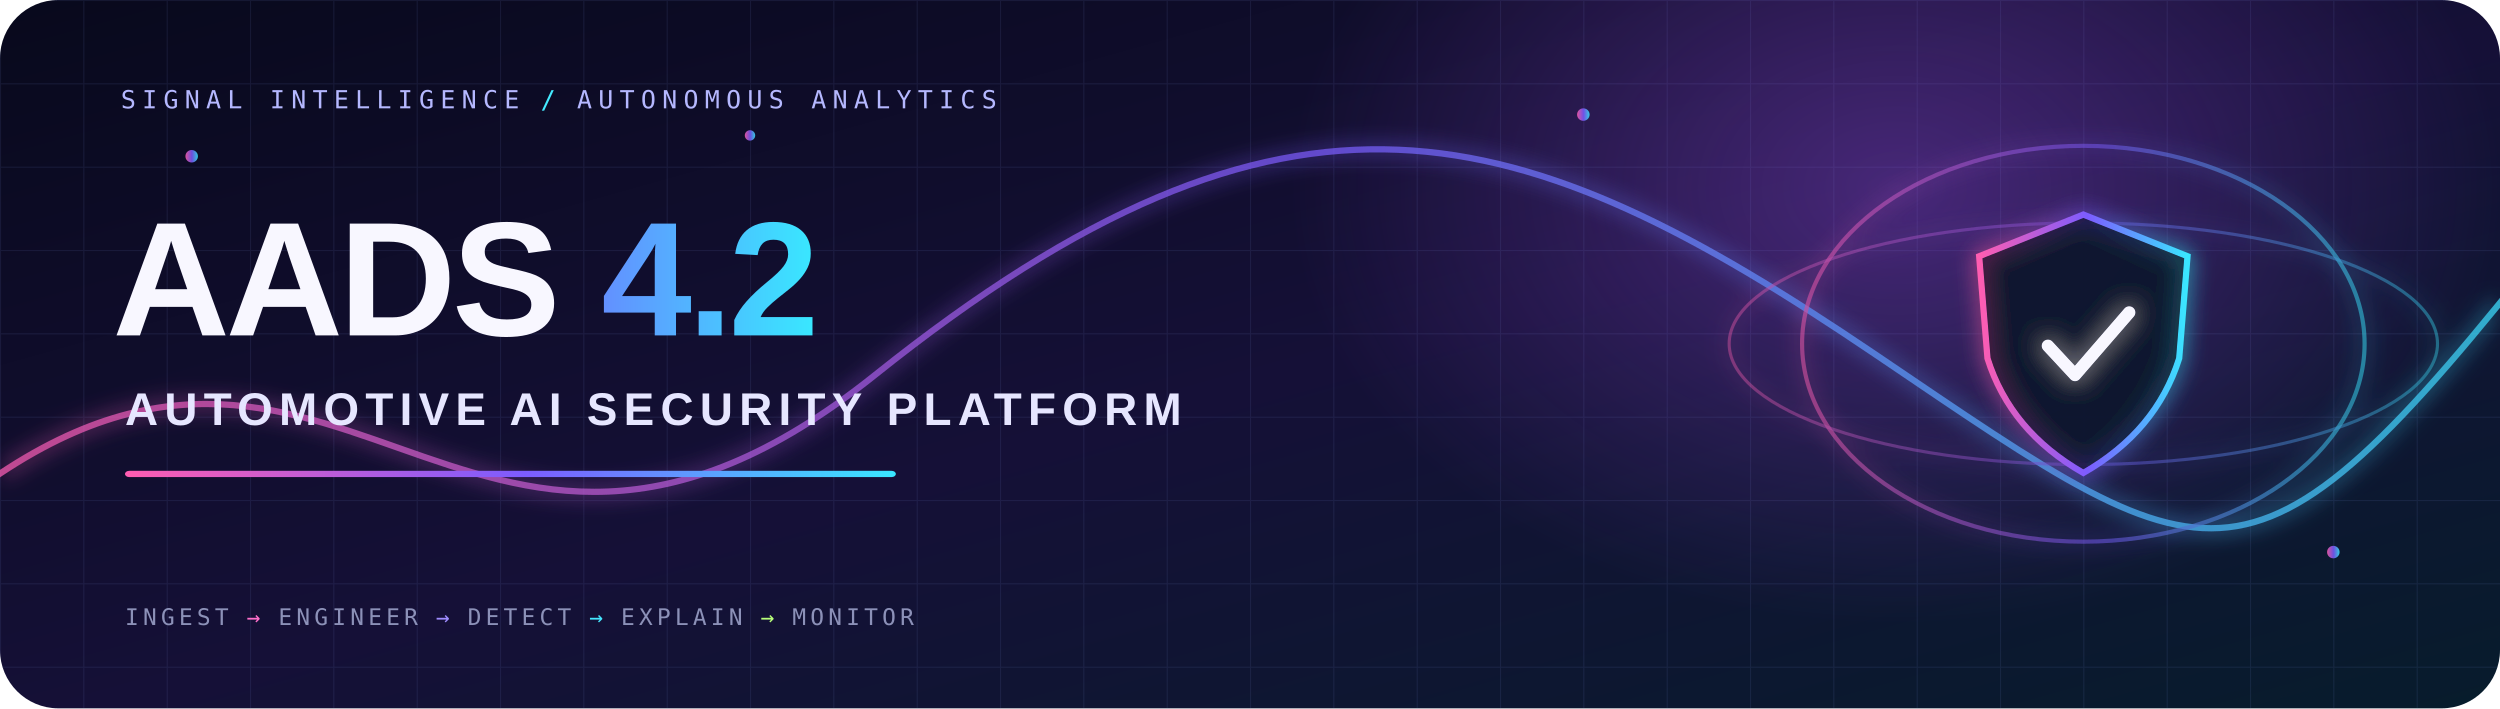
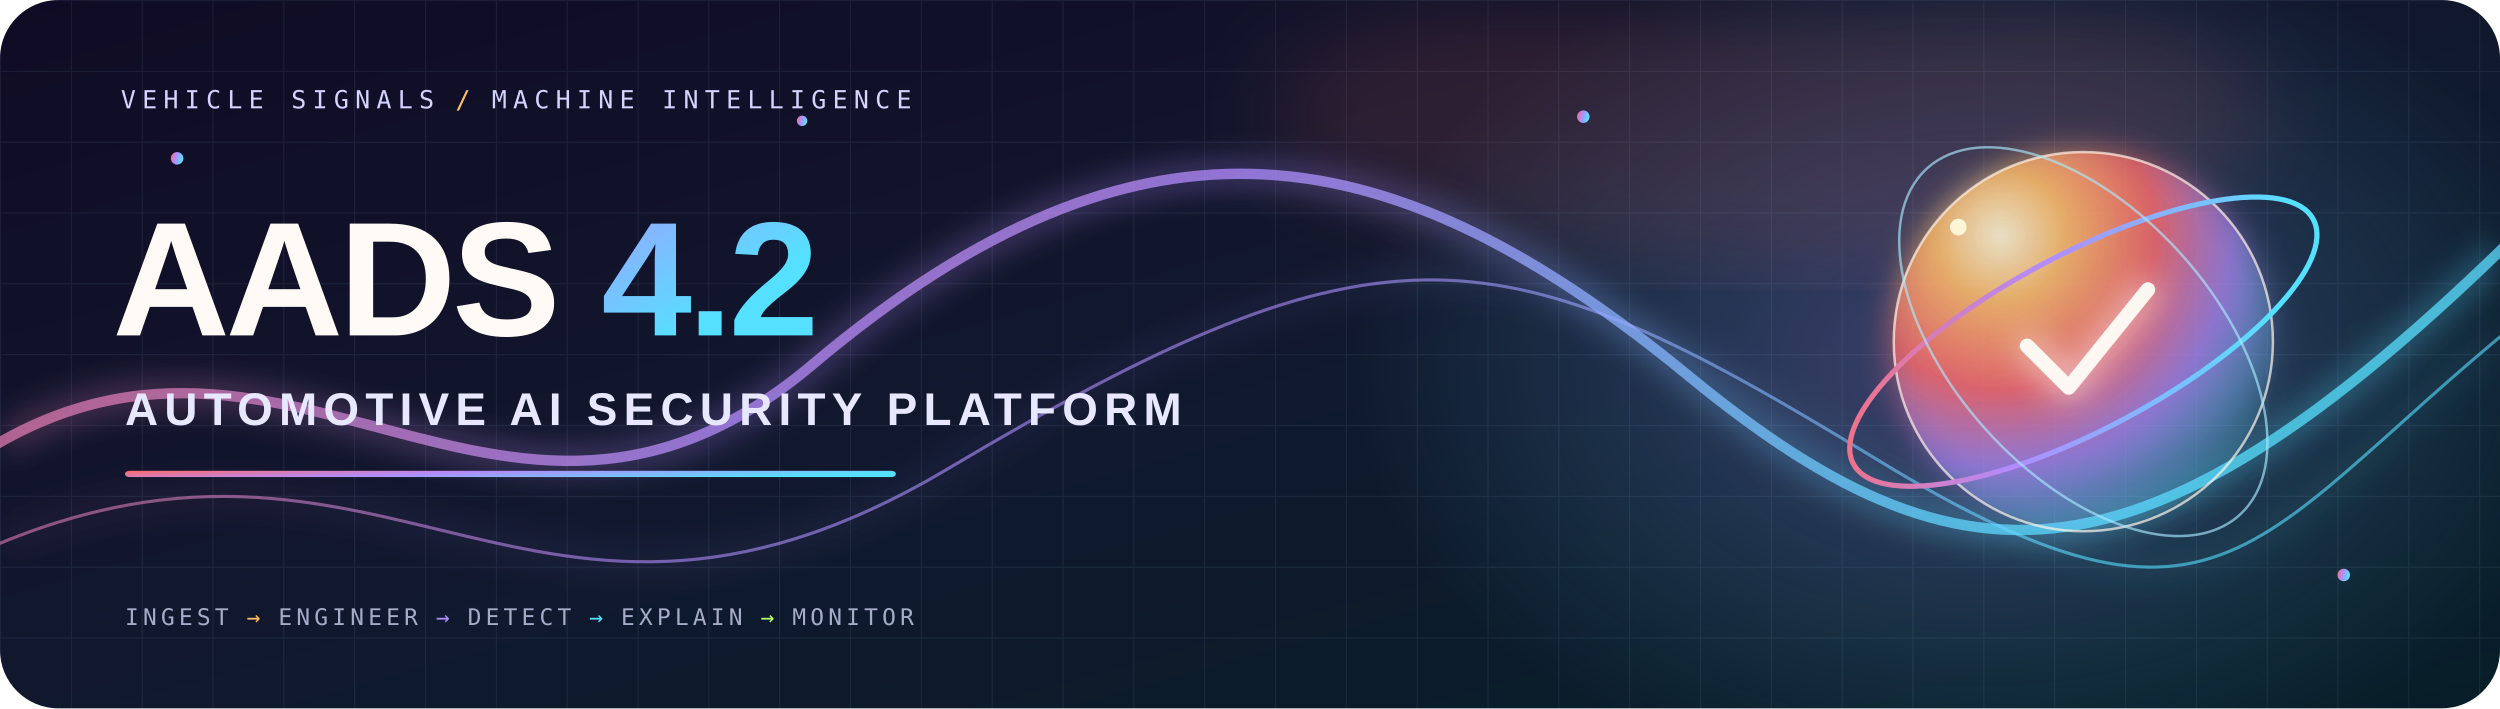
<svg xmlns="http://www.w3.org/2000/svg" width="1200" height="340" viewBox="0 0 1200 340" role="img" aria-labelledby="title desc">
  <defs>
-     <linearGradient id="space" x1="0" y1="0" x2="1" y2="1">
-       <stop stop-color="#08091c" />
-       <stop offset=".52" stop-color="#151037" />
-       <stop offset="1" stop-color="#071c2c" />
+     <linearGradient id="base" x1="0" y1="0" x2="1" y2="1">
+       <stop stop-color="#100b24" />
+       <stop offset=".48" stop-color="#11182e" />
+       <stop offset="1" stop-color="#071e28" />
    </linearGradient>
-     <linearGradient id="prism" x1="0" y1="0" x2="1" y2="0">
-       <stop stop-color="#ff5db1">
-         <animate attributeName="stop-color" values="#ff5db1;#a78bfa;#39e7ff;#b6ff75;#ff5db1" dur="10s" repeatCount="indefinite" />
+     <linearGradient id="spectrum" x1="0" y1="0" x2="1" y2=".25">
+       <stop stop-color="#ff6b6b">
+         <animate attributeName="stop-color" values="#ff6b6b;#ffbd69;#b8ff6a;#56e0ff;#b18cff;#ff6b6b" dur="12s" repeatCount="indefinite" />
      </stop>
-       <stop offset=".52" stop-color="#7c5cff">
-         <animate attributeName="stop-color" values="#7c5cff;#39e7ff;#b6ff75;#ff9e6d;#7c5cff" dur="10s" repeatCount="indefinite" />
+       <stop offset=".48" stop-color="#b18cff">
+         <animate attributeName="stop-color" values="#b18cff;#56e0ff;#ff6b6b;#ffbd69;#b8ff6a;#b18cff" dur="12s" repeatCount="indefinite" />
      </stop>
-       <stop offset="1" stop-color="#39e7ff">
-         <animate attributeName="stop-color" values="#39e7ff;#b6ff75;#ff5db1;#7c5cff;#39e7ff" dur="10s" repeatCount="indefinite" />
+       <stop offset="1" stop-color="#56e0ff">
+         <animate attributeName="stop-color" values="#56e0ff;#b8ff6a;#b18cff;#ff6b6b;#ffbd69;#56e0ff" dur="12s" repeatCount="indefinite" />
      </stop>
    </linearGradient>
-     <radialGradient id="haze">
-       <stop stop-color="#a855f7" stop-opacity=".34" />
-       <stop offset="1" stop-color="#a855f7" stop-opacity="0" />
+     <radialGradient id="orb" cx=".28" cy=".22" r=".85">
+       <stop stop-color="#fff6d5" stop-opacity=".95" />
+       <stop offset=".2" stop-color="#ffbd69" stop-opacity=".88" />
+       <stop offset=".48" stop-color="#ff6b6b" stop-opacity=".72" />
+       <stop offset=".72" stop-color="#b18cff" stop-opacity=".58" />
+       <stop offset="1" stop-color="#56e0ff" stop-opacity=".1" />
    </radialGradient>
-     <filter id="glow" x="-40%" y="-40%" width="180%" height="180%">
-       <feGaussianBlur stdDeviation="5" result="b" />
+     <radialGradient id="mist">
+       <stop stop-color="#b18cff" stop-opacity=".32" />
+       <stop offset="1" stop-color="#56e0ff" stop-opacity="0" />
+     </radialGradient>
+     <pattern id="mesh" width="34" height="34" patternUnits="userSpaceOnUse">
+       <path d="M34 0H0V34" fill="none" stroke="#b4d6ff" stroke-opacity=".08" />
+     </pattern>
+     <filter id="softGlow" x="-60%" y="-60%" width="220%" height="220%">
+       <feGaussianBlur stdDeviation="8" result="blur" />
      <feMerge>
-         <feMergeNode in="b" />
+         <feMergeNode in="blur" />
        <feMergeNode in="SourceGraphic" />
      </feMerge>
    </filter>
-     <pattern id="grid" width="40" height="40" patternUnits="userSpaceOnUse">
-       <path d="M40 0H0V40" fill="none" stroke="#9aa8ff" stroke-opacity=".09" stroke-width="1" />
-     </pattern>
+     <filter id="blur">
+       <feGaussianBlur stdDeviation="20" />
+     </filter>
  </defs>
-   <rect width="1200" height="340" rx="28" fill="url(#space)" />
-   <rect width="1200" height="340" rx="28" fill="url(#grid)" />
-   <ellipse cx="910" cy="90" rx="290" ry="210" fill="url(#haze)" />
-   <g fill="none" stroke="url(#prism)" opacity=".75" filter="url(#glow)">
-     <path d="M-30 250 C160 90 220 340 420 180 S730 55 900 170 S1080 300 1240 95" stroke-width="3">
-       <animate attributeName="d" dur="9s" repeatCount="indefinite" values="M-30 250 C160 90 220 340 420 180 S730 55 900 170 S1080 300 1240 95;M-30 180 C150 330 260 65 440 200 S720 300 900 120 S1080 80 1240 210;M-30 250 C160 90 220 340 420 180 S730 55 900 170 S1080 300 1240 95" />
+   <rect width="1200" height="340" rx="28" fill="url(#base)" />
+   <rect width="1200" height="340" rx="28" fill="url(#mesh)" />
+   <ellipse cx="950" cy="175" rx="300" ry="210" fill="url(#mist)" />
+   <ellipse cx="850" cy="55" rx="240" ry="70" fill="#ff6b6b" opacity=".12" filter="url(#blur)">
+     <animate attributeName="cx" values="850;1000;850" dur="14s" repeatCount="indefinite" />
+   </ellipse>
+   <g fill="none" stroke="url(#spectrum)" stroke-linecap="round" filter="url(#softGlow)">
+     <path d="M-50 250 C120 90 230 310 390 175 S670 65 810 180 S1040 290 1250 70" stroke-width="5" opacity=".75">
+       <animate attributeName="d" dur="11s" repeatCount="indefinite" values="M-50 250 C120 90 230 310 390 175 S670 65 810 180 S1040 290 1250 70;M-50 190 C130 320 240 60 410 205 S660 300 830 115 S1070 90 1250 220;M-50 250 C120 90 230 310 390 175 S670 65 810 180 S1040 290 1250 70" />
    </path>
-     <ellipse cx="1000" cy="165" rx="135" ry="95" stroke-width="2" opacity=".65">
-       <animateTransform attributeName="transform" type="rotate" from="0 1000 165" to="360 1000 165" dur="32s" repeatCount="indefinite" />
+     <path d="M-40 280 C180 160 245 350 455 225 S720 110 900 220 S1080 250 1240 130" stroke-width="1.5" opacity=".6">
+       <animate attributeName="d" dur="8s" repeatCount="indefinite" values="M-40 280 C180 160 245 350 455 225 S720 110 900 220 S1080 250 1240 130;M-40 220 C180 330 280 120 460 245 S720 60 900 190 S1090 330 1240 90;M-40 280 C180 160 245 350 455 225 S720 110 900 220 S1080 250 1240 130" />
+     </path>
+   </g>
+   <g transform="translate(1000 164)">
+     <circle r="91" fill="url(#orb)" opacity=".88" filter="url(#softGlow)">
+       <animate attributeName="r" values="87;94;87" dur="5s" repeatCount="indefinite" />
+     </circle>
+     <circle r="91" fill="none" stroke="#fff4e8" stroke-opacity=".7" stroke-width="1.2" />
+     <ellipse rx="125" ry="42" fill="none" stroke="url(#spectrum)" stroke-width="2.5" transform="rotate(-28)">
+       <animateTransform attributeName="transform" type="rotate" from="-28" to="332" dur="24s" repeatCount="indefinite" />
    </ellipse>
-     <ellipse cx="1000" cy="165" rx="170" ry="58" stroke-width="1.5" opacity=".5">
-       <animateTransform attributeName="transform" type="rotate" from="360 1000 165" to="0 1000 165" dur="26s" repeatCount="indefinite" />
+     <ellipse rx="112" ry="63" fill="none" stroke="#a9eaff" stroke-opacity=".65" stroke-width="1.2" transform="rotate(48)">
+       <animateTransform attributeName="transform" type="rotate" from="48" to="-312" dur="30s" repeatCount="indefinite" />
    </ellipse>
-   </g>
-   <g fill="url(#prism)" opacity=".85">
-     <circle cx="92" cy="75" r="3">
-       <animate attributeName="opacity" values=".2;1;.2" dur="2.2s" repeatCount="indefinite" />
-     </circle>
-     <circle cx="360" cy="65" r="2.5">
-       <animate attributeName="opacity" values="1;.25;1" dur="3s" repeatCount="indefinite" />
-     </circle>
-     <circle cx="760" cy="55" r="3">
-       <animate attributeName="opacity" values=".2;1;.2" dur="2.6s" repeatCount="indefinite" />
-     </circle>
-     <circle cx="1120" cy="265" r="3">
-       <animate attributeName="opacity" values="1;.25;1" dur="1.8s" repeatCount="indefinite" />
+     <path d="M-27 2 L-7 22 L31 -25" fill="none" stroke="#fffdf8" stroke-width="7" stroke-linecap="round" stroke-linejoin="round" opacity=".96" filter="url(#softGlow)" />
+     <circle cx="-60" cy="-55" r="4" fill="#fff6d5">
+       <animate attributeName="opacity" values=".3;1;.3" dur="2.4s" repeatCount="indefinite" />
    </circle>
  </g>
-   <g font-family="monospace" font-size="12" letter-spacing="3" fill="#b5b8ff">
-     <text x="58" y="52">SIGNAL INTELLIGENCE <tspan fill="#44eaff">/</tspan> AUTONOMOUS ANALYTICS</text>
-     <text x="60" y="300" fill="#8c91b8" font-size="11" letter-spacing="2">INGEST <tspan fill="#ff6fcb">→</tspan> ENGINEER <tspan fill="#9f8cff">→</tspan> DETECT <tspan fill="#45e7ff">→</tspan> EXPLAIN <tspan fill="#b7ff79">→</tspan> MONITOR</text>
+   <g fill="url(#spectrum)">
+     <circle cx="85" cy="76" r="3">
+       <animate attributeName="opacity" values=".25;1;.25" dur="2.1s" repeatCount="indefinite" />
+     </circle>
+     <circle cx="385" cy="58" r="2.5">
+       <animate attributeName="opacity" values="1;.2;1" dur="3.1s" repeatCount="indefinite" />
+     </circle>
+     <circle cx="760" cy="56" r="3">
+       <animate attributeName="opacity" values=".2;1;.2" dur="2.7s" repeatCount="indefinite" />
+     </circle>
+     <circle cx="1125" cy="276" r="3">
+       <animate attributeName="opacity" values="1;.25;1" dur="1.9s" repeatCount="indefinite" />
+     </circle>
  </g>
-   <text x="54" y="161" font-family="Arial,Helvetica,sans-serif" font-size="78" font-weight="900" letter-spacing="-2" fill="#f8f7ff">AADS <tspan fill="url(#prism)" filter="url(#glow)">4.2</tspan>
+   <g font-family="monospace" font-size="12" letter-spacing="3" fill="#d4d4ff">
+     <text x="58" y="52">VEHICLE SIGNALS <tspan fill="#ffbd69">/</tspan> MACHINE INTELLIGENCE</text>
+     <text x="60" y="300" fill="#a6abc9" font-size="11" letter-spacing="2">INGEST <tspan fill="#ffbd69">→</tspan> ENGINEER <tspan fill="#b18cff">→</tspan> DETECT <tspan fill="#56e0ff">→</tspan> EXPLAIN <tspan fill="#b8ff6a">→</tspan> MONITOR</text>
+   </g>
+   <text x="54" y="161" font-family="Arial,Helvetica,sans-serif" font-size="78" font-weight="900" letter-spacing="-2" fill="#fffaf5">AADS <tspan fill="url(#spectrum)" filter="url(#softGlow)">4.2</tspan>
  </text>
-   <text x="60" y="204" font-family="Arial,Helvetica,sans-serif" font-size="22" font-weight="700" letter-spacing="3" fill="#e6e6ff">AUTOMOTIVE AI SECURITY PLATFORM</text>
-   <rect x="60" y="226" width="370" height="3" rx="2" fill="url(#prism)">
-     <animate attributeName="width" values="130;370;220;370" dur="5s" repeatCount="indefinite" />
+   <text x="60" y="204" font-family="Arial,Helvetica,sans-serif" font-size="22" font-weight="700" letter-spacing="3" fill="#e7e7ff">AUTOMOTIVE AI SECURITY PLATFORM</text>
+   <rect x="60" y="226" width="370" height="3" rx="2" fill="url(#spectrum)">
+     <animate attributeName="width" values="100;370;245;370" dur="5.5s" repeatCount="indefinite" />
  </rect>
-   <g transform="translate(1000 165)" filter="url(#glow)">
-     <path d="M0 -62 L50 -42 L46 7 Q35 42 0 62 Q-35 42 -46 7 L-50 -42 Z" fill="#12162e" fill-opacity=".82" stroke="url(#prism)" stroke-width="3" />
-     <path d="M-17 1 L-4 15 L22 -15" fill="none" stroke="#f8f7ff" stroke-width="6" stroke-linecap="round" stroke-linejoin="round">
-       <animate attributeName="stroke-dasharray" values="0 90;90 0;90 0" dur="4s" repeatCount="indefinite" />
-     </path>
-   </g>
</svg>
